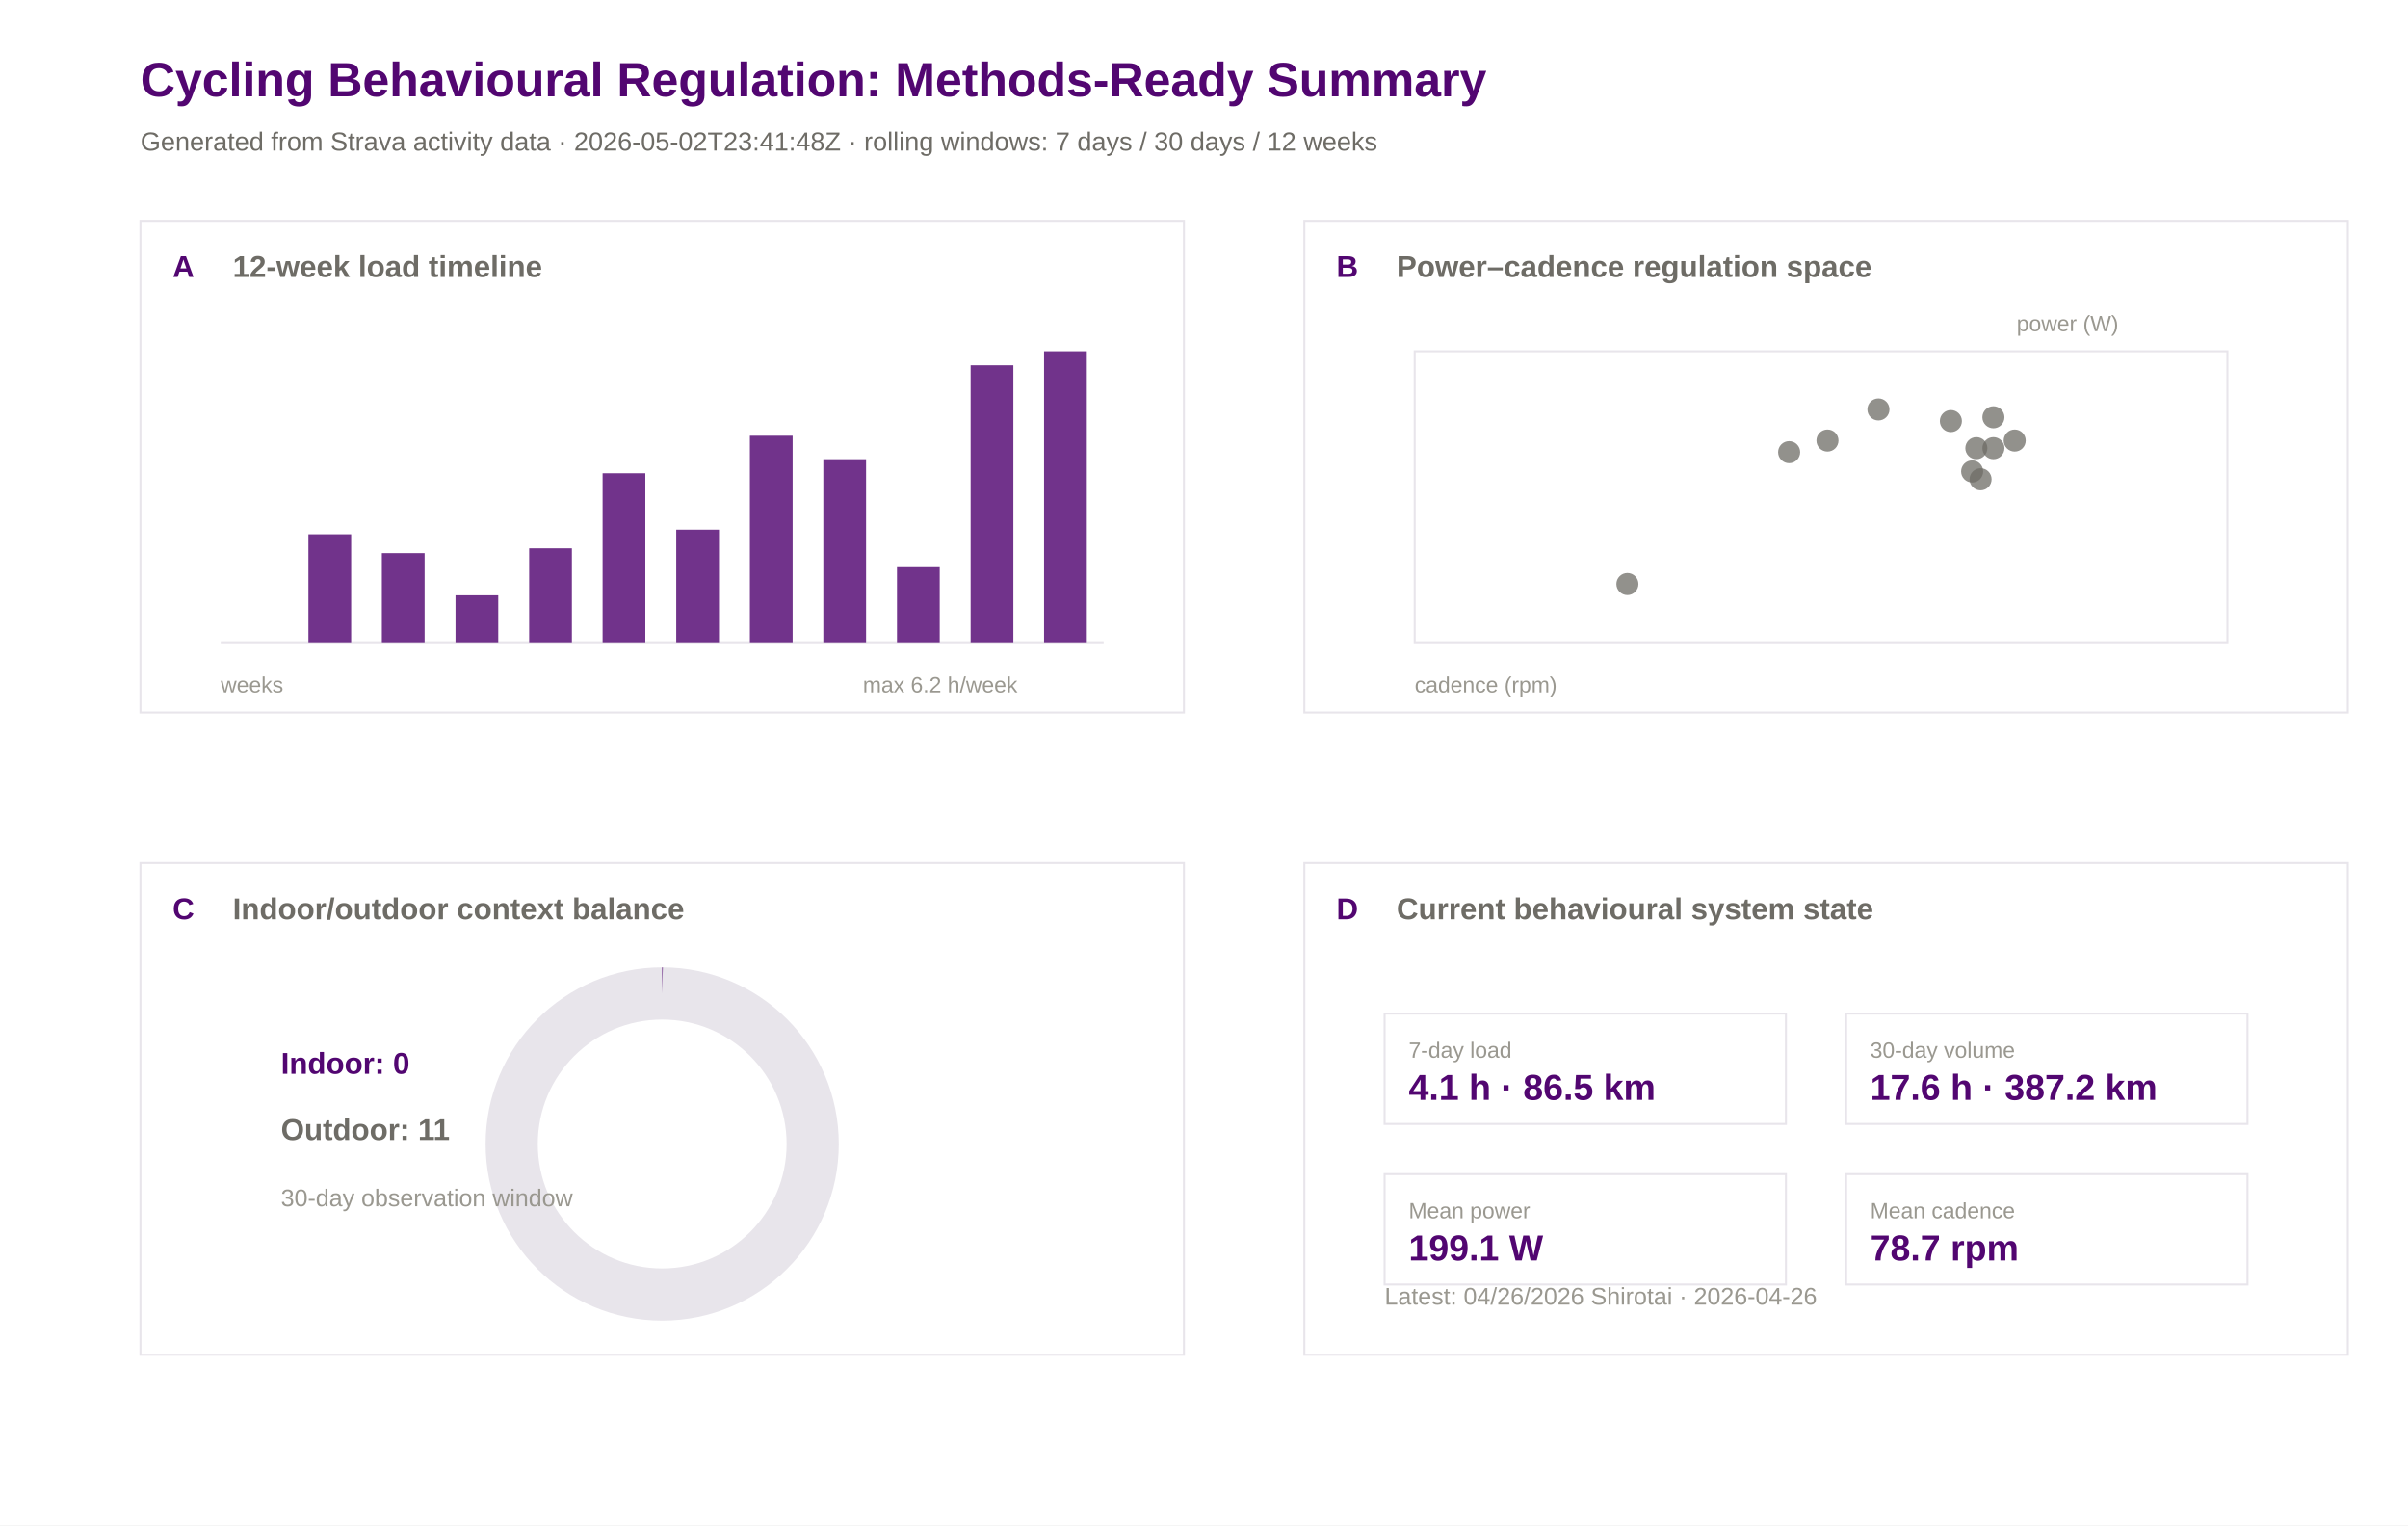
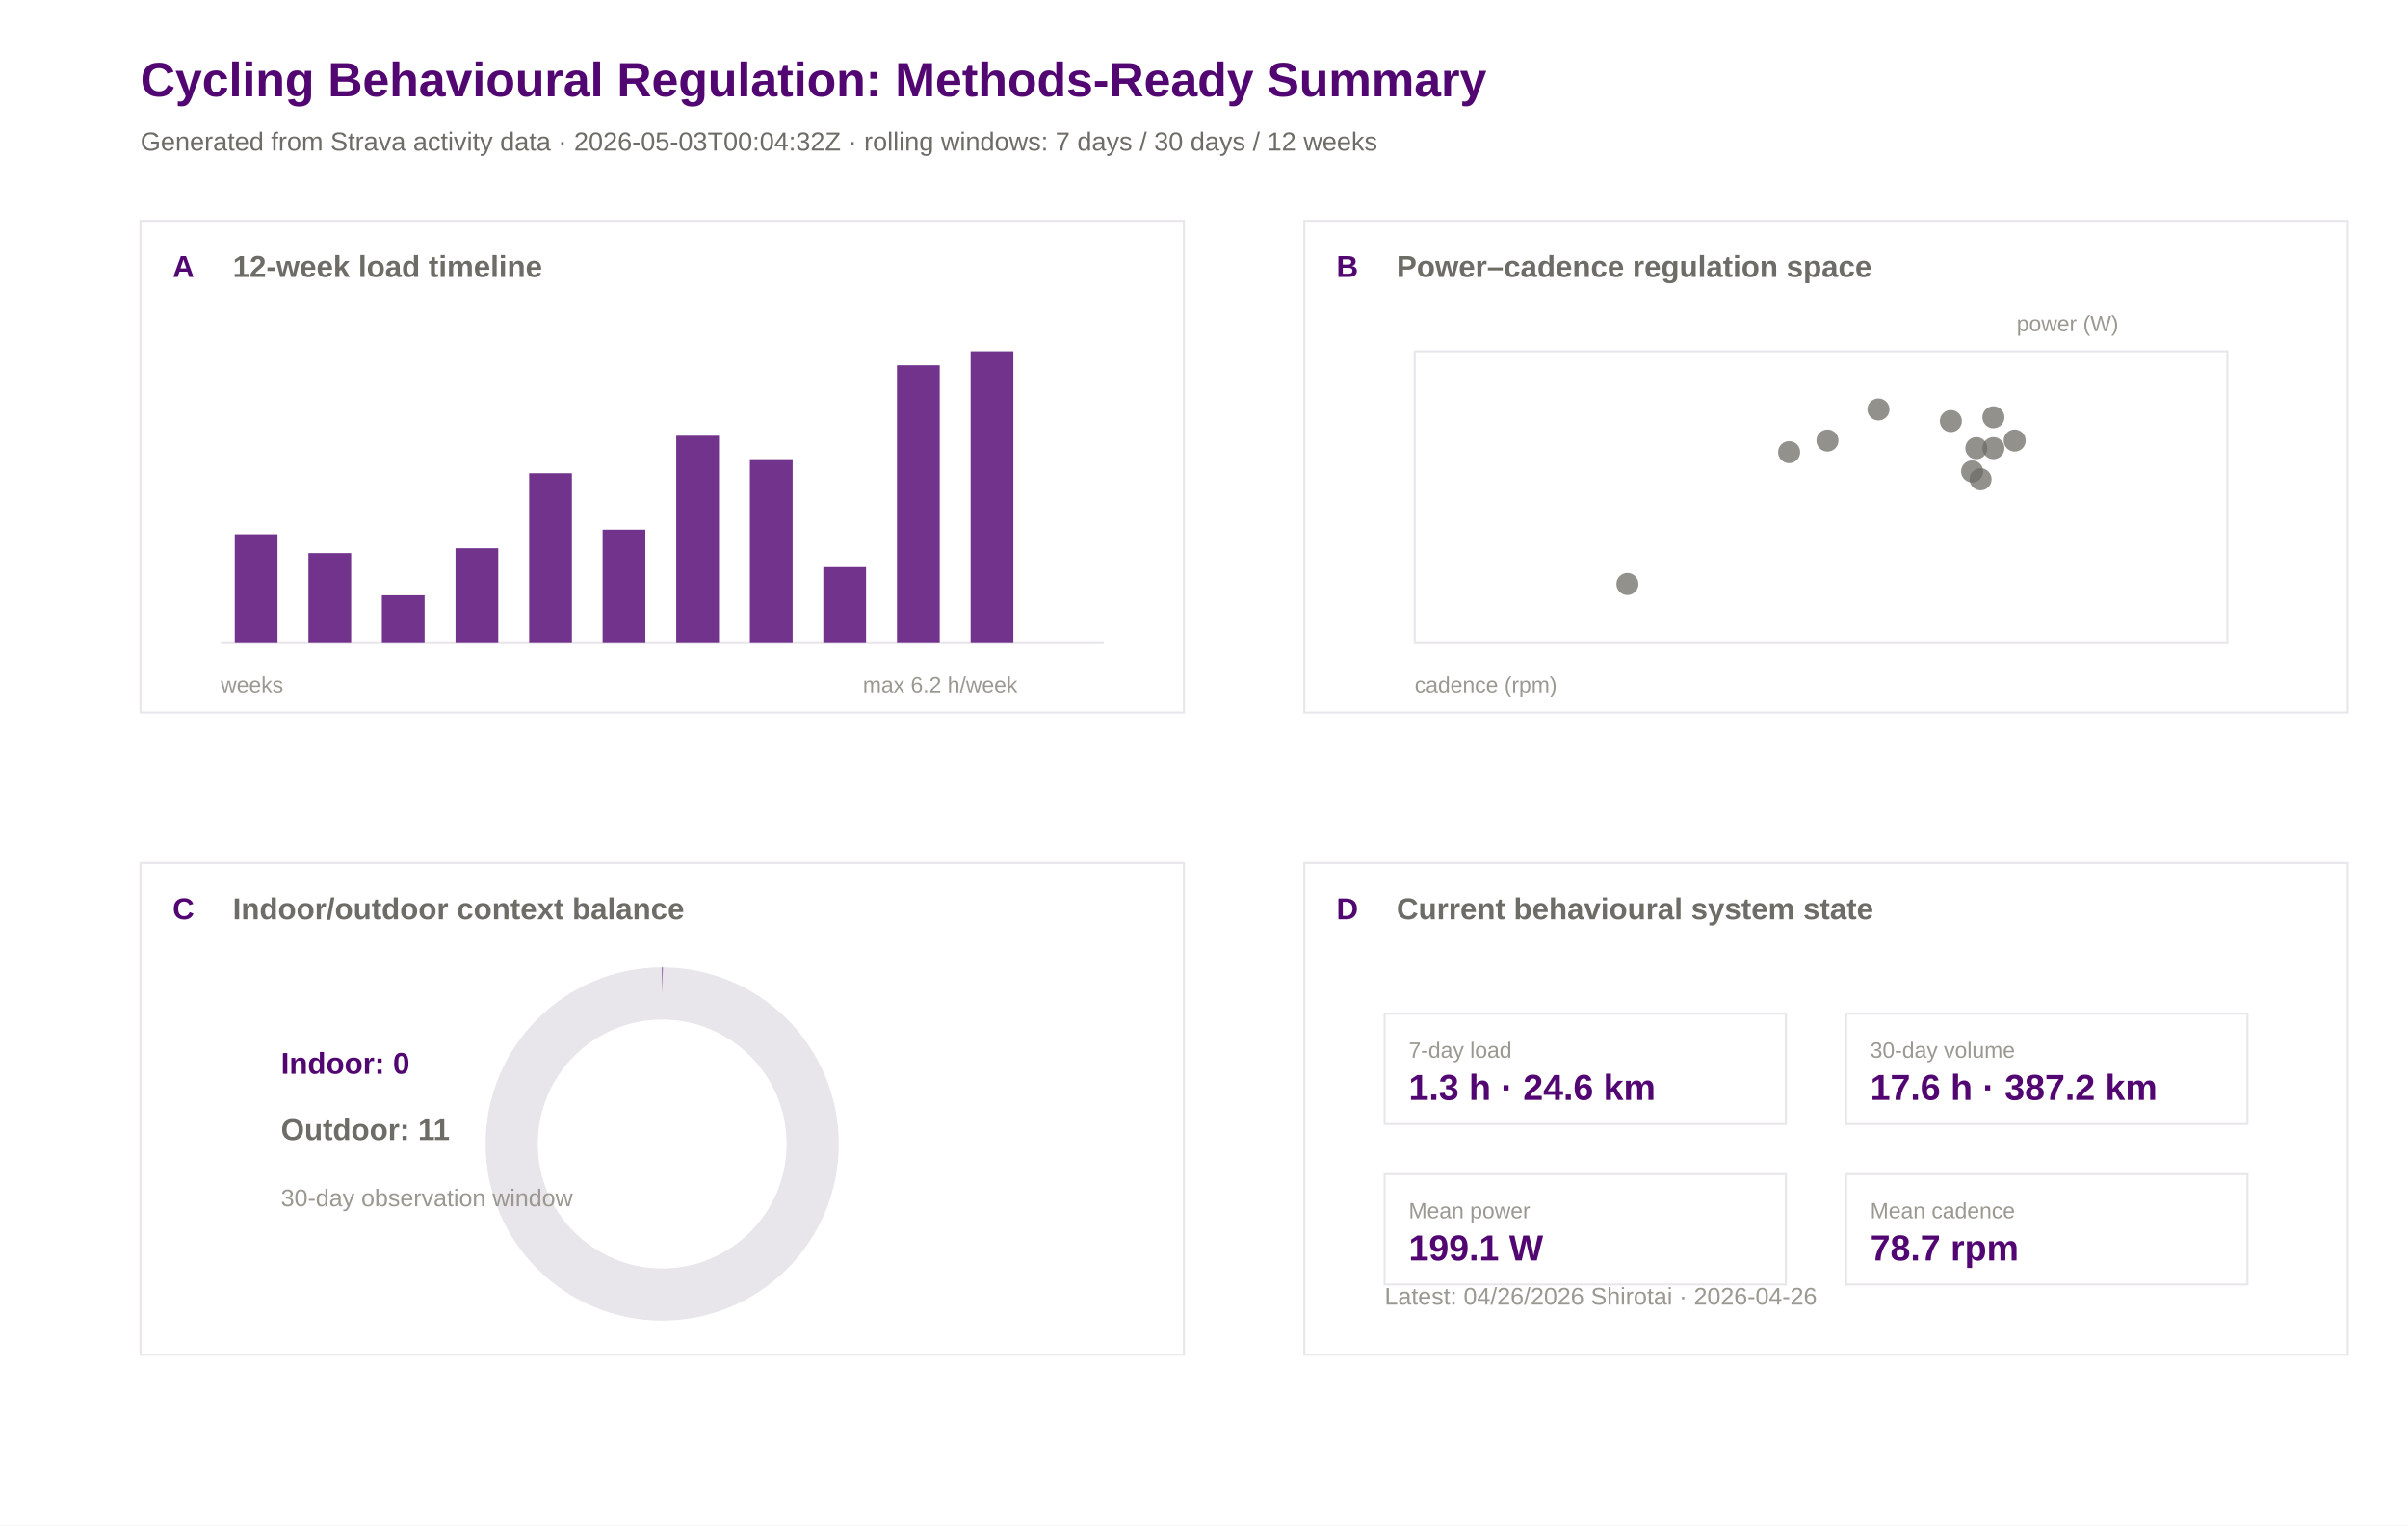
<svg xmlns="http://www.w3.org/2000/svg" width="1200" height="760" viewBox="0 0 1200 760">
  <rect width="100%" height="100%" fill="#ffffff" />
  <text x="70.0" y="48.0" font-family="Arial" font-size="24" font-weight="600" fill="#520671">Cycling Behavioural Regulation: Methods-Ready Summary</text>
-   <text x="70.0" y="75.0" font-family="Arial" font-size="13" font-weight="400" fill="#6e6c66">Generated from Strava activity data · 2026-05-02T23:41:48Z · rolling windows: 7 days / 30 days / 12 weeks</text>
+   <text x="70.0" y="75.0" font-family="Arial" font-size="13" font-weight="400" fill="#6e6c66">Generated from Strava activity data · 2026-05-03T00:04:32Z · rolling windows: 7 days / 30 days / 12 weeks</text>
  <rect x="70" y="110" width="520" height="245" fill="#ffffff" stroke="#e8e5eb" stroke-width="1" />
  <text x="86.0" y="138.0" font-family="Arial" font-size="15" font-weight="600" fill="#520671">A</text>
  <text x="116.0" y="138.0" font-family="Arial" font-size="15" font-weight="600" fill="#6e6c66">12-week load timeline</text>
  <rect x="650" y="110" width="520" height="245" fill="#ffffff" stroke="#e8e5eb" stroke-width="1" />
  <text x="666.0" y="138.0" font-family="Arial" font-size="15" font-weight="600" fill="#520671">B</text>
  <text x="696.0" y="138.0" font-family="Arial" font-size="15" font-weight="600" fill="#6e6c66">Power–cadence regulation space</text>
  <rect x="70" y="430" width="520" height="245" fill="#ffffff" stroke="#e8e5eb" stroke-width="1" />
  <text x="86.0" y="458.0" font-family="Arial" font-size="15" font-weight="600" fill="#520671">C</text>
  <text x="116.0" y="458.0" font-family="Arial" font-size="15" font-weight="600" fill="#6e6c66">Indoor/outdoor context balance</text>
  <rect x="650" y="430" width="520" height="245" fill="#ffffff" stroke="#e8e5eb" stroke-width="1" />
  <text x="666.0" y="458.0" font-family="Arial" font-size="15" font-weight="600" fill="#520671">D</text>
  <text x="696.0" y="458.0" font-family="Arial" font-size="15" font-weight="600" fill="#6e6c66">Current behavioural system state</text>
  <line x1="110" y1="320" x2="550" y2="320" stroke="#e8e5eb" />
-   <rect x="117.0" y="320.0" width="21.3" height="0.0" fill="#520671" opacity="0.82" />
-   <rect x="153.7" y="266.2" width="21.3" height="53.8" fill="#520671" opacity="0.82" />
-   <rect x="190.3" y="275.6" width="21.3" height="44.4" fill="#520671" opacity="0.82" />
-   <rect x="227.0" y="296.6" width="21.3" height="23.4" fill="#520671" opacity="0.82" />
-   <rect x="263.7" y="273.2" width="21.3" height="46.8" fill="#520671" opacity="0.82" />
-   <rect x="300.3" y="235.8" width="21.3" height="84.2" fill="#520671" opacity="0.82" />
-   <rect x="337.0" y="263.9" width="21.3" height="56.1" fill="#520671" opacity="0.82" />
-   <rect x="373.7" y="217.1" width="21.3" height="102.9" fill="#520671" opacity="0.82" />
-   <rect x="410.3" y="228.8" width="21.3" height="91.2" fill="#520671" opacity="0.82" />
-   <rect x="447.0" y="282.6" width="21.3" height="37.4" fill="#520671" opacity="0.82" />
-   <rect x="483.7" y="182.0" width="21.3" height="138.0" fill="#520671" opacity="0.82" />
-   <rect x="520.3" y="175.0" width="21.3" height="145.0" fill="#520671" opacity="0.82" />
+   <rect x="117.0" y="266.2" width="21.3" height="53.8" fill="#520671" opacity="0.82" />
+   <rect x="153.7" y="275.6" width="21.3" height="44.4" fill="#520671" opacity="0.82" />
+   <rect x="190.3" y="296.6" width="21.3" height="23.4" fill="#520671" opacity="0.82" />
+   <rect x="227.0" y="273.2" width="21.3" height="46.8" fill="#520671" opacity="0.82" />
+   <rect x="263.7" y="235.8" width="21.3" height="84.2" fill="#520671" opacity="0.82" />
+   <rect x="300.3" y="263.9" width="21.3" height="56.1" fill="#520671" opacity="0.82" />
+   <rect x="337.0" y="217.1" width="21.3" height="102.9" fill="#520671" opacity="0.82" />
+   <rect x="373.7" y="228.8" width="21.3" height="91.2" fill="#520671" opacity="0.82" />
+   <rect x="410.3" y="282.6" width="21.3" height="37.4" fill="#520671" opacity="0.82" />
+   <rect x="447.0" y="182.0" width="21.3" height="138.0" fill="#520671" opacity="0.82" />
+   <rect x="483.7" y="175.0" width="21.3" height="145.0" fill="#520671" opacity="0.82" />
+   <rect x="520.3" y="320.0" width="21.3" height="0.0" fill="#520671" opacity="0.82" />
  <text x="110.0" y="345.0" font-family="Arial" font-size="11" font-weight="400" fill="#9a9890">weeks</text>
  <text x="430.0" y="345.0" font-family="Arial" font-size="11" font-weight="400" fill="#9a9890">max 6.2 h/week</text>
  <rect x="705" y="175" width="405" height="145" fill="#ffffff" stroke="#e8e5eb" />
  <circle cx="987.0" cy="238.8" r="5.5" fill="#6e6c66" opacity="0.75" />
  <circle cx="910.7" cy="219.5" r="5.5" fill="#6e6c66" opacity="0.75" />
  <circle cx="972.2" cy="209.8" r="5.5" fill="#6e6c66" opacity="0.75" />
  <circle cx="993.4" cy="223.3" r="5.5" fill="#6e6c66" opacity="0.75" />
  <circle cx="1004.0" cy="219.5" r="5.5" fill="#6e6c66" opacity="0.75" />
  <circle cx="984.9" cy="223.3" r="5.5" fill="#6e6c66" opacity="0.75" />
  <circle cx="993.4" cy="207.9" r="5.5" fill="#6e6c66" opacity="0.75" />
  <circle cx="811.0" cy="291.0" r="5.5" fill="#6e6c66" opacity="0.75" />
  <circle cx="982.8" cy="234.9" r="5.5" fill="#6e6c66" opacity="0.75" />
  <circle cx="891.6" cy="225.3" r="5.5" fill="#6e6c66" opacity="0.75" />
  <circle cx="936.1" cy="204.0" r="5.5" fill="#6e6c66" opacity="0.75" />
  <text x="705.0" y="345.0" font-family="Arial" font-size="11" font-weight="400" fill="#9a9890">cadence (rpm)</text>
  <text x="1005.0" y="165.0" font-family="Arial" font-size="11" font-weight="400" fill="#9a9890">power (W)</text>
  <circle cx="330" cy="570" r="75" fill="none" stroke="#e8e5eb" stroke-width="26" />
  <circle cx="330" cy="570" r="75" fill="none" stroke="#520671" stroke-width="26" stroke-dasharray="0.0 471.2" transform="rotate(-90 330 570)" />
  <text x="140.0" y="535.0" font-family="Arial" font-size="15" font-weight="600" fill="#520671">Indoor: 0</text>
  <text x="140.0" y="568.0" font-family="Arial" font-size="15" font-weight="600" fill="#6e6c66">Outdoor: 11</text>
  <text x="140.0" y="601.0" font-family="Arial" font-size="12" font-weight="400" fill="#9a9890">30-day observation window</text>
  <rect x="690" y="505" width="200" height="55" fill="#ffffff" stroke="#e8e5eb" />
  <text x="702.0" y="527.0" font-family="Arial" font-size="11" font-weight="500" fill="#9a9890">7-day load</text>
-   <text x="702.0" y="548.0" font-family="Arial" font-size="18" font-weight="600" fill="#520671">4.1 h · 86.5 km</text>
+   <text x="702.0" y="548.0" font-family="Arial" font-size="18" font-weight="600" fill="#520671">1.3 h · 24.6 km</text>
  <rect x="920" y="505" width="200" height="55" fill="#ffffff" stroke="#e8e5eb" />
  <text x="932.0" y="527.0" font-family="Arial" font-size="11" font-weight="500" fill="#9a9890">30-day volume</text>
  <text x="932.0" y="548.0" font-family="Arial" font-size="18" font-weight="600" fill="#520671">17.6 h · 387.2 km</text>
  <rect x="690" y="585" width="200" height="55" fill="#ffffff" stroke="#e8e5eb" />
  <text x="702.0" y="607.0" font-family="Arial" font-size="11" font-weight="500" fill="#9a9890">Mean power</text>
  <text x="702.0" y="628.0" font-family="Arial" font-size="18" font-weight="600" fill="#520671">199.1 W</text>
  <rect x="920" y="585" width="200" height="55" fill="#ffffff" stroke="#e8e5eb" />
  <text x="932.0" y="607.0" font-family="Arial" font-size="11" font-weight="500" fill="#9a9890">Mean cadence</text>
  <text x="932.0" y="628.0" font-family="Arial" font-size="18" font-weight="600" fill="#520671">78.7 rpm</text>
  <text x="690.0" y="650.0" font-family="Arial" font-size="12" font-weight="400" fill="#9a9890">Latest: 04/26/2026 Shirotai · 2026-04-26</text>
</svg>
